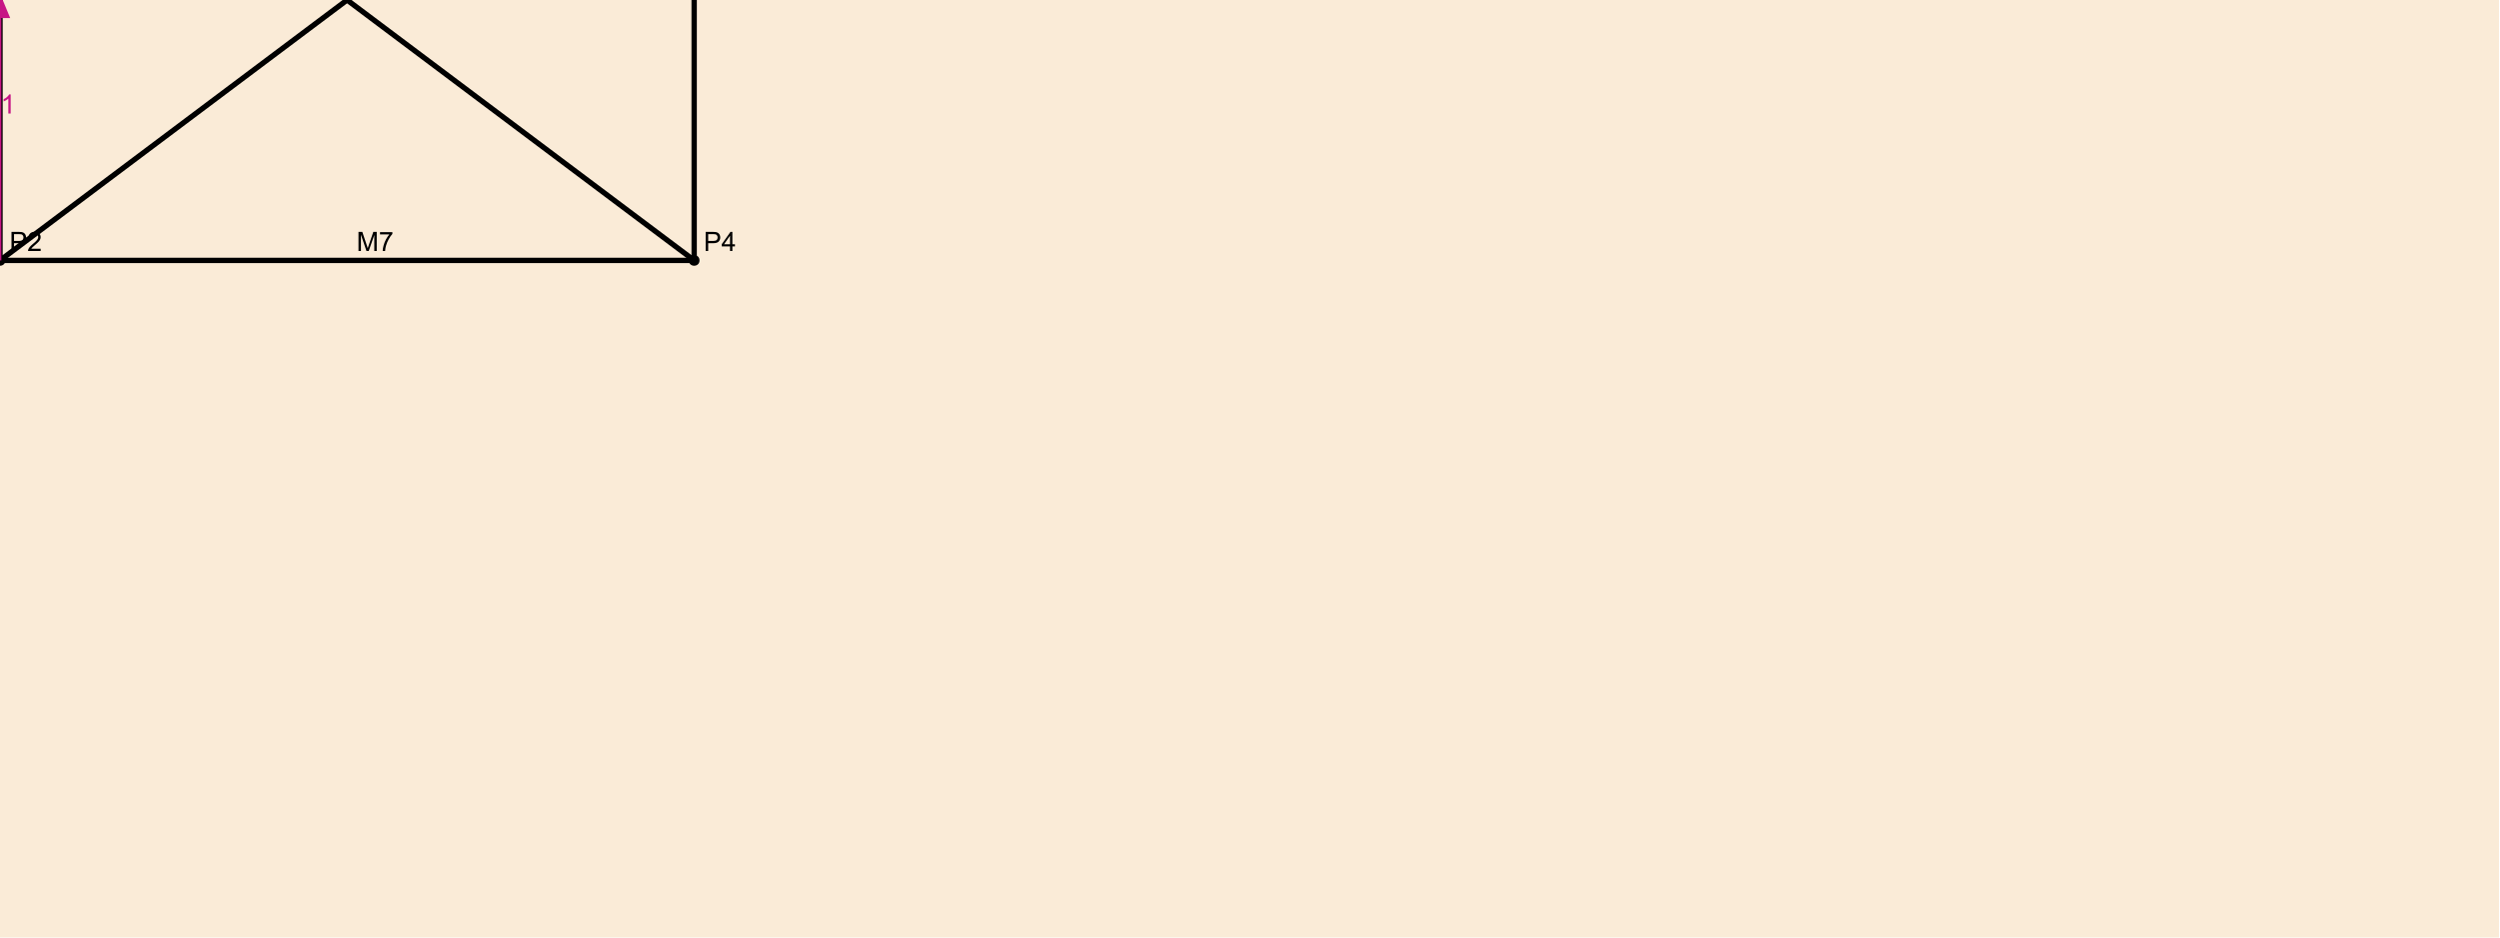
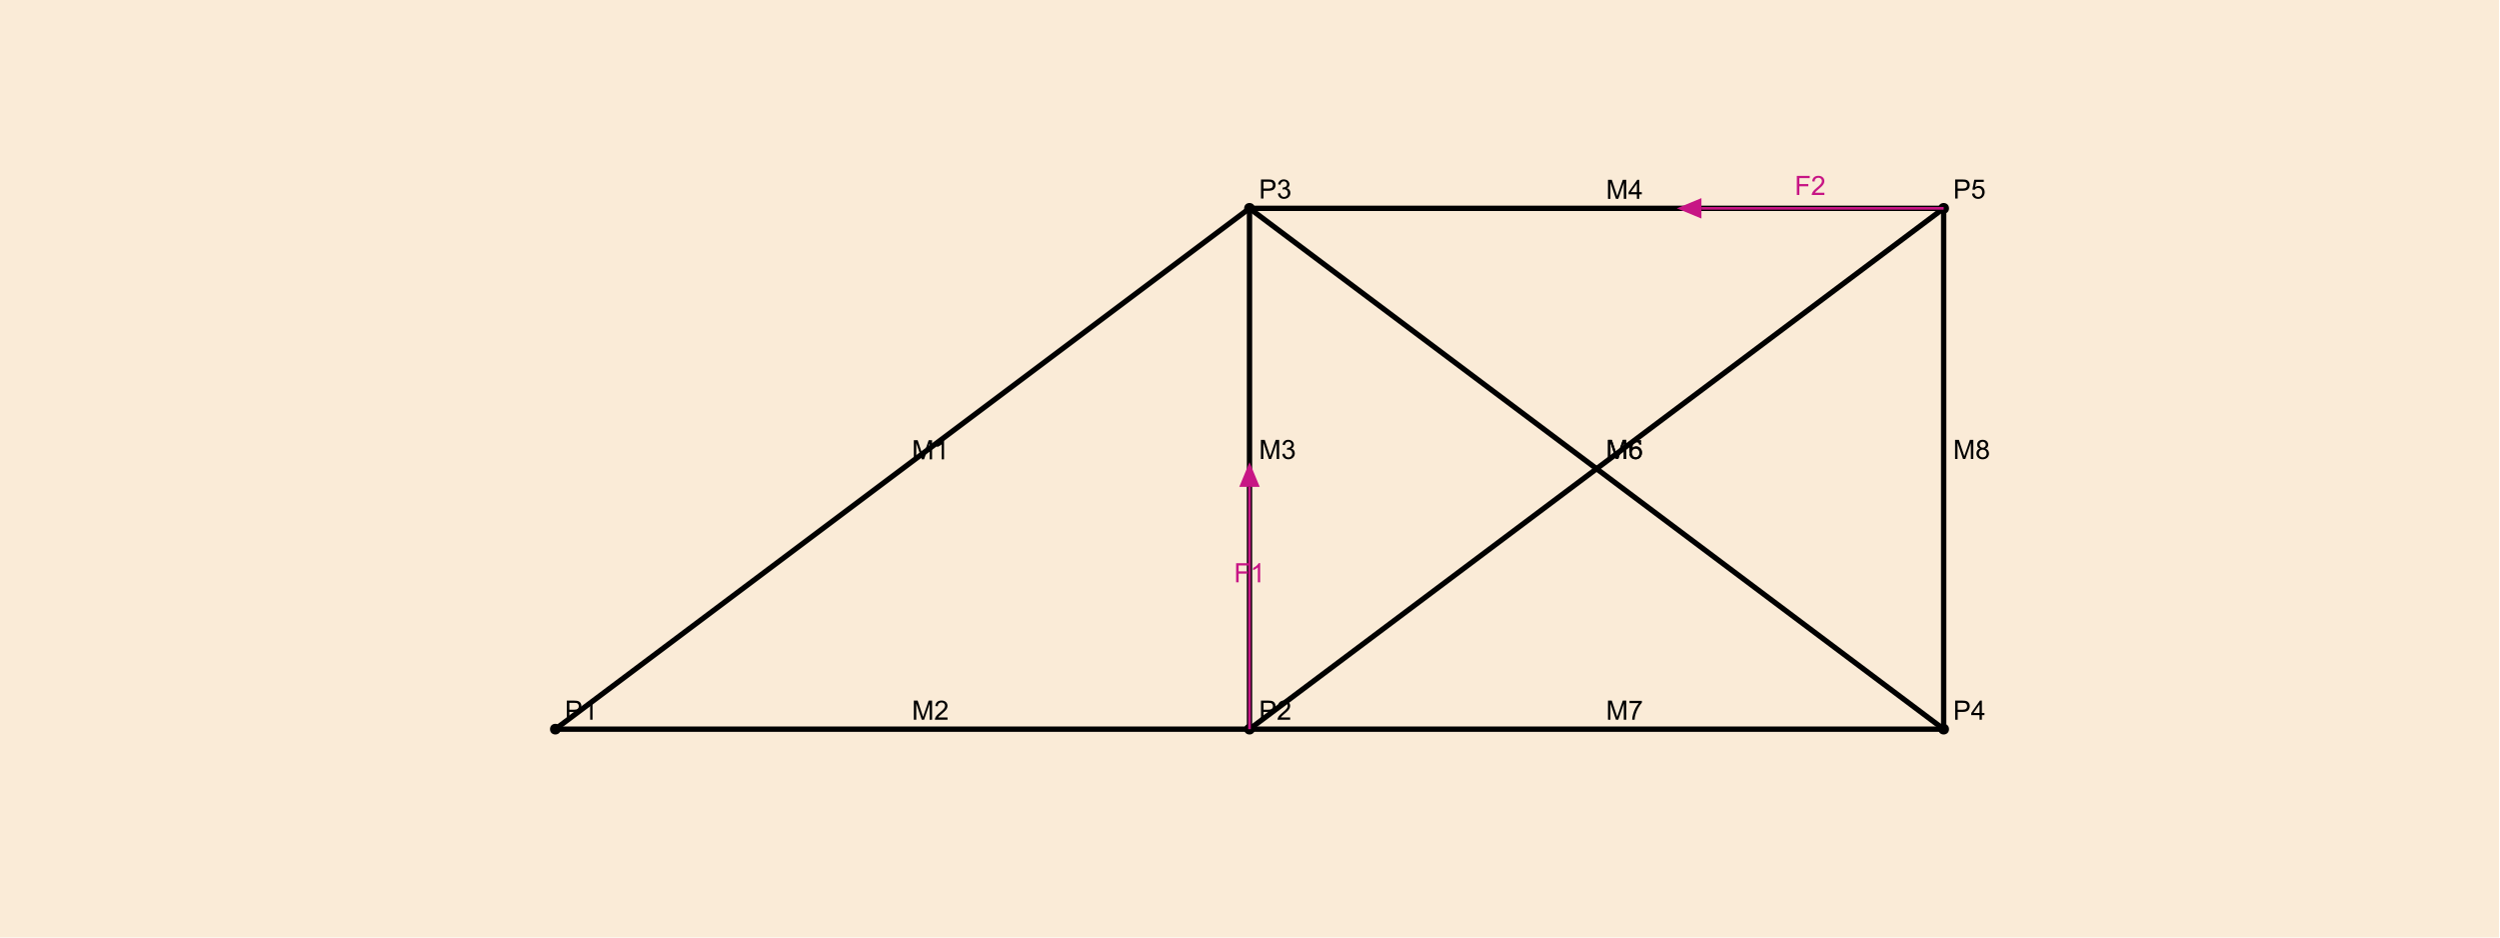
<svg xmlns="http://www.w3.org/2000/svg" xmlns:xlink="http://www.w3.org/1999/xlink" width="936.329pt" height="351.123pt" viewBox="0 0 936.329 351.123" version="1.1">
  <defs>
    <g>
      <symbol overflow="visible" id="glyph0-0">
        <path style="stroke:none;" d="M 1.25 0 L 1.25 -6.25 L 6.25 -6.25 L 6.25 0 Z M 1.406 -0.156 L 6.094 -0.156 L 6.094 -6.094 L 1.406 -6.094 Z M 1.406 -0.156 " />
      </symbol>
      <symbol overflow="visible" id="glyph0-1">
        <path style="stroke:none;" d="M 0.773 0 L 0.773 -7.156 L 3.473 -7.156 C 3.945 -7.152 4.309 -7.133 4.562 -7.09 C 4.91 -7.027 5.203 -6.914 5.441 -6.754 C 5.68 -6.586 5.871 -6.355 6.016 -6.062 C 6.16 -5.766 6.234 -5.441 6.234 -5.086 C 6.234 -4.477 6.039 -3.961 5.652 -3.543 C 5.266 -3.117 4.566 -2.906 3.555 -2.91 L 1.719 -2.91 L 1.719 0 Z M 1.719 -3.754 L 3.57 -3.754 C 4.18 -3.75 4.613 -3.863 4.871 -4.094 C 5.125 -4.32 5.254 -4.641 5.258 -5.059 C 5.254 -5.355 5.18 -5.613 5.031 -5.828 C 4.879 -6.039 4.68 -6.18 4.434 -6.25 C 4.273 -6.289 3.98 -6.309 3.551 -6.312 L 1.719 -6.312 Z M 1.719 -3.754 " />
      </symbol>
      <symbol overflow="visible" id="glyph0-2">
+         <path style="stroke:none;" d="M 3.727 0 L 2.848 0 L 2.848 -5.602 C 2.637 -5.398 2.359 -5.195 2.016 -4.992 C 1.672 -4.789 1.363 -4.637 1.09 -4.539 L 1.09 -5.391 C 1.582 -5.621 2.012 -5.898 2.379 -6.23 C 2.746 -6.555 3.004 -6.875 3.16 -7.188 L 3.727 -7.188 Z M 3.727 0 " />
+       </symbol>
+       <symbol overflow="visible" id="glyph0-3">
        <path style="stroke:none;" d="M 5.035 -0.844 L 5.035 0 L 0.305 0 C 0.297 -0.211 0.328 -0.414 0.406 -0.609 C 0.523 -0.93 0.719 -1.246 0.984 -1.562 C 1.25 -1.871 1.633 -2.234 2.133 -2.648 C 2.91 -3.281 3.434 -3.785 3.711 -4.16 C 3.98 -4.535 4.117 -4.887 4.121 -5.219 C 4.117 -5.566 3.992 -5.859 3.746 -6.102 C 3.496 -6.336 3.172 -6.457 2.773 -6.461 C 2.348 -6.457 2.012 -6.328 1.758 -6.078 C 1.5 -5.82 1.371 -5.469 1.371 -5.023 L 0.469 -5.117 C 0.531 -5.789 0.762 -6.305 1.168 -6.656 C 1.566 -7.008 2.109 -7.184 2.793 -7.188 C 3.477 -7.184 4.02 -6.992 4.422 -6.617 C 4.82 -6.234 5.02 -5.762 5.023 -5.199 C 5.02 -4.91 4.961 -4.629 4.848 -4.355 C 4.727 -4.074 4.535 -3.785 4.266 -3.48 C 3.992 -3.176 3.539 -2.754 2.91 -2.223 C 2.379 -1.777 2.039 -1.477 1.895 -1.32 C 1.742 -1.16 1.621 -1.004 1.523 -0.844 Z M 5.035 -0.844 " />
      </symbol>
-       <symbol overflow="visible" id="glyph0-3">
+       <symbol overflow="visible" id="glyph0-4">
+         <path style="stroke:none;" d="M 0.422 -1.891 L 1.297 -2.008 C 1.395 -1.504 1.566 -1.145 1.812 -0.93 C 2.055 -0.707 2.352 -0.598 2.699 -0.602 C 3.109 -0.598 3.457 -0.742 3.746 -1.031 C 4.027 -1.316 4.172 -1.668 4.176 -2.094 C 4.172 -2.492 4.039 -2.824 3.777 -3.09 C 3.512 -3.348 3.176 -3.48 2.773 -3.484 C 2.602 -3.48 2.395 -3.449 2.152 -3.391 L 2.25 -4.16 C 2.309 -4.152 2.355 -4.148 2.391 -4.148 C 2.766 -4.148 3.102 -4.246 3.402 -4.441 C 3.699 -4.637 3.848 -4.938 3.852 -5.348 C 3.848 -5.664 3.738 -5.93 3.523 -6.145 C 3.305 -6.355 3.023 -6.461 2.68 -6.465 C 2.336 -6.461 2.051 -6.355 1.824 -6.141 C 1.594 -5.926 1.449 -5.602 1.387 -5.176 L 0.508 -5.332 C 0.613 -5.918 0.855 -6.371 1.238 -6.699 C 1.617 -7.02 2.094 -7.184 2.66 -7.188 C 3.051 -7.184 3.41 -7.098 3.738 -6.934 C 4.066 -6.762 4.316 -6.535 4.496 -6.25 C 4.668 -5.957 4.758 -5.648 4.758 -5.328 C 4.758 -5.016 4.672 -4.734 4.508 -4.48 C 4.336 -4.227 4.09 -4.023 3.77 -3.875 C 4.191 -3.773 4.523 -3.574 4.758 -3.27 C 4.992 -2.961 5.109 -2.574 5.109 -2.113 C 5.109 -1.484 4.879 -0.953 4.426 -0.523 C 3.965 -0.09 3.391 0.121 2.695 0.125 C 2.066 0.121 1.543 -0.062 1.129 -0.434 C 0.711 -0.809 0.477 -1.293 0.422 -1.891 Z M 0.422 -1.891 " />
+       </symbol>
+       <symbol overflow="visible" id="glyph0-5">
        <path style="stroke:none;" d="M 3.234 0 L 3.234 -1.715 L 0.125 -1.715 L 0.125 -2.52 L 3.395 -7.156 L 4.109 -7.156 L 4.109 -2.52 L 5.078 -2.52 L 5.078 -1.715 L 4.109 -1.715 L 4.109 0 Z M 3.234 -2.52 L 3.234 -5.746 L 0.992 -2.52 Z M 3.234 -2.52 " />
      </symbol>
-       <symbol overflow="visible" id="glyph0-4">
+       <symbol overflow="visible" id="glyph0-6">
+         <path style="stroke:none;" d="M 0.414 -1.875 L 1.336 -1.953 C 1.406 -1.5 1.562 -1.164 1.812 -0.941 C 2.059 -0.711 2.359 -0.598 2.715 -0.602 C 3.137 -0.598 3.496 -0.758 3.789 -1.078 C 4.078 -1.398 4.223 -1.82 4.227 -2.348 C 4.223 -2.848 4.082 -3.242 3.805 -3.535 C 3.52 -3.82 3.152 -3.965 2.699 -3.969 C 2.414 -3.965 2.16 -3.902 1.934 -3.777 C 1.707 -3.648 1.527 -3.48 1.398 -3.277 L 0.57 -3.383 L 1.266 -7.062 L 4.824 -7.062 L 4.824 -6.219 L 1.969 -6.219 L 1.582 -4.297 C 2.012 -4.594 2.461 -4.746 2.934 -4.746 C 3.555 -4.746 4.082 -4.527 4.516 -4.094 C 4.941 -3.66 5.156 -3.105 5.16 -2.426 C 5.156 -1.777 4.969 -1.215 4.594 -0.746 C 4.133 -0.168 3.504 0.117 2.715 0.121 C 2.059 0.117 1.527 -0.062 1.121 -0.426 C 0.707 -0.789 0.473 -1.273 0.414 -1.875 Z M 0.414 -1.875 " />
+       </symbol>
+       <symbol overflow="visible" id="glyph0-7">
        <path style="stroke:none;" d="M 0.742 0 L 0.742 -7.156 L 2.168 -7.156 L 3.863 -2.09 C 4.016 -1.617 4.129 -1.266 4.203 -1.031 C 4.281 -1.289 4.41 -1.672 4.586 -2.18 L 6.297 -7.156 L 7.574 -7.156 L 7.574 0 L 6.66 0 L 6.66 -5.992 L 4.578 0 L 3.727 0 L 1.656 -6.094 L 1.656 0 Z M 0.742 0 " />
      </symbol>
-       <symbol overflow="visible" id="glyph0-5">
+       <symbol overflow="visible" id="glyph0-8">
+         <path style="stroke:none;" d="M 4.977 -5.406 L 4.102 -5.336 C 4.023 -5.68 3.91 -5.93 3.77 -6.09 C 3.527 -6.336 3.234 -6.461 2.891 -6.465 C 2.605 -6.461 2.359 -6.383 2.152 -6.23 C 1.871 -6.027 1.652 -5.734 1.496 -5.348 C 1.332 -4.957 1.25 -4.406 1.25 -3.691 C 1.457 -4.012 1.715 -4.25 2.023 -4.41 C 2.328 -4.562 2.652 -4.641 2.988 -4.645 C 3.574 -4.641 4.07 -4.426 4.484 -3.996 C 4.891 -3.566 5.098 -3.008 5.102 -2.324 C 5.098 -1.871 5 -1.453 4.812 -1.07 C 4.617 -0.684 4.352 -0.387 4.016 -0.184 C 3.672 0.02 3.289 0.117 2.859 0.121 C 2.125 0.117 1.527 -0.148 1.066 -0.684 C 0.605 -1.219 0.375 -2.109 0.375 -3.352 C 0.375 -4.734 0.629 -5.738 1.141 -6.367 C 1.586 -6.91 2.188 -7.184 2.945 -7.188 C 3.504 -7.184 3.965 -7.027 4.328 -6.715 C 4.684 -6.398 4.898 -5.961 4.977 -5.406 Z M 1.387 -2.32 C 1.383 -2.016 1.445 -1.723 1.578 -1.449 C 1.703 -1.168 1.883 -0.957 2.117 -0.816 C 2.344 -0.668 2.59 -0.598 2.848 -0.602 C 3.215 -0.598 3.531 -0.746 3.801 -1.051 C 4.066 -1.348 4.199 -1.754 4.203 -2.27 C 4.199 -2.762 4.07 -3.152 3.809 -3.438 C 3.543 -3.723 3.211 -3.867 2.812 -3.867 C 2.414 -3.867 2.074 -3.723 1.801 -3.438 C 1.52 -3.152 1.383 -2.781 1.387 -2.32 Z M 1.387 -2.32 " />
+       </symbol>
+       <symbol overflow="visible" id="glyph0-9">
        <path style="stroke:none;" d="M 0.473 -6.219 L 0.473 -7.066 L 5.109 -7.066 L 5.109 -6.383 C 4.648 -5.895 4.195 -5.25 3.75 -4.449 C 3.305 -3.641 2.957 -2.816 2.715 -1.969 C 2.535 -1.367 2.426 -0.711 2.379 0 L 1.477 0 C 1.484 -0.562 1.594 -1.242 1.805 -2.039 C 2.016 -2.836 2.32 -3.605 2.719 -4.348 C 3.113 -5.09 3.531 -5.711 3.98 -6.219 Z M 0.473 -6.219 " />
      </symbol>
-       <symbol overflow="visible" id="glyph0-6">
+       <symbol overflow="visible" id="glyph0-10">
+         <path style="stroke:none;" d="M 1.766 -3.883 C 1.398 -4.012 1.129 -4.203 0.957 -4.453 C 0.777 -4.699 0.691 -4.996 0.695 -5.344 C 0.691 -5.863 0.879 -6.301 1.254 -6.656 C 1.629 -7.008 2.125 -7.184 2.75 -7.188 C 3.371 -7.184 3.875 -7 4.258 -6.641 C 4.637 -6.273 4.828 -5.832 4.828 -5.316 C 4.828 -4.98 4.738 -4.691 4.566 -4.449 C 4.387 -4.199 4.125 -4.012 3.773 -3.883 C 4.211 -3.738 4.543 -3.508 4.777 -3.188 C 5.004 -2.867 5.121 -2.484 5.121 -2.047 C 5.121 -1.43 4.902 -0.918 4.473 -0.504 C 4.035 -0.09 3.469 0.117 2.766 0.121 C 2.055 0.117 1.484 -0.09 1.055 -0.504 C 0.621 -0.922 0.402 -1.441 0.406 -2.07 C 0.402 -2.531 0.52 -2.922 0.758 -3.238 C 0.992 -3.551 1.328 -3.766 1.766 -3.883 Z M 1.594 -5.371 C 1.594 -5.031 1.699 -4.754 1.918 -4.539 C 2.133 -4.324 2.418 -4.219 2.77 -4.219 C 3.105 -4.219 3.383 -4.324 3.602 -4.539 C 3.816 -4.75 3.926 -5.012 3.926 -5.32 C 3.926 -5.641 3.812 -5.91 3.59 -6.133 C 3.367 -6.352 3.09 -6.461 2.758 -6.465 C 2.422 -6.461 2.145 -6.355 1.926 -6.141 C 1.703 -5.926 1.594 -5.668 1.594 -5.371 Z M 1.309 -2.066 C 1.305 -1.812 1.363 -1.57 1.484 -1.336 C 1.602 -1.102 1.781 -0.918 2.016 -0.793 C 2.25 -0.66 2.5 -0.598 2.773 -0.602 C 3.188 -0.598 3.535 -0.73 3.812 -1.004 C 4.082 -1.27 4.219 -1.613 4.223 -2.035 C 4.219 -2.457 4.078 -2.809 3.801 -3.086 C 3.516 -3.359 3.164 -3.496 2.742 -3.5 C 2.328 -3.496 1.984 -3.359 1.715 -3.09 C 1.441 -2.812 1.305 -2.473 1.309 -2.066 Z M 1.309 -2.066 " />
+       </symbol>
+       <symbol overflow="visible" id="glyph0-11">
        <path style="stroke:none;" d="M 0.82 0 L 0.82 -7.156 L 5.648 -7.156 L 5.648 -6.312 L 1.766 -6.312 L 1.766 -4.098 L 5.125 -4.098 L 5.125 -3.25 L 1.766 -3.25 L 1.766 0 Z M 0.82 0 " />
-       </symbol>
-       <symbol overflow="visible" id="glyph0-7">
-         <path style="stroke:none;" d="M 3.727 0 L 2.848 0 L 2.848 -5.602 C 2.637 -5.398 2.359 -5.195 2.016 -4.992 C 1.672 -4.789 1.363 -4.637 1.09 -4.539 L 1.09 -5.391 C 1.582 -5.621 2.012 -5.898 2.379 -6.23 C 2.746 -6.555 3.004 -6.875 3.16 -7.188 L 3.727 -7.188 Z M 3.727 0 " />
      </symbol>
    </g>
  </defs>
-   <g id="surface21">
+   <g id="surface56">
    <rect x="0" y="0" width="936.329" height="351.123" style="fill:rgb(98.039%,92.157%,84.314%);fill-opacity:1;stroke:none;" />
-     <path style=" stroke:none;fill-rule:nonzero;fill:rgb(0%,0%,0%);fill-opacity:1;" d="M 2 97.535 C 2 100.199 -2 100.199 -2 97.535 C -2 94.867 2 94.867 2 97.535 " />
+     <path style=" stroke:none;fill-rule:nonzero;fill:rgb(0%,0%,0%);fill-opacity:1;" d="M 210.074 273.098 C 210.074 275.762 206.074 275.762 206.074 273.098 C 206.074 270.43 210.074 270.43 210.074 273.098 " />
    <g style="fill:rgb(0%,0%,0%);fill-opacity:1;">
-       <use xlink:href="#glyph0-1" x="3.536" y="93.999" />
-       <use xlink:href="#glyph0-2" x="10.205" y="93.999" />
+       <use xlink:href="#glyph0-1" x="211.609" y="269.56" />
+       <use xlink:href="#glyph0-2" x="218.279" y="269.56" />
    </g>
-     <path style=" stroke:none;fill-rule:nonzero;fill:rgb(0%,0%,0%);fill-opacity:1;" d="M 262.09 97.535 C 262.09 100.199 258.09 100.199 258.09 97.535 C 258.09 94.867 262.09 94.867 262.09 97.535 " />
+     <path style=" stroke:none;fill-rule:nonzero;fill:rgb(0%,0%,0%);fill-opacity:1;" d="M 470.164 273.098 C 470.164 275.762 466.164 275.762 466.164 273.098 C 466.164 270.43 470.164 270.43 470.164 273.098 " />
    <g style="fill:rgb(0%,0%,0%);fill-opacity:1;">
-       <use xlink:href="#glyph0-1" x="263.627" y="93.999" />
-       <use xlink:href="#glyph0-3" x="270.297" y="93.999" />
+       <use xlink:href="#glyph0-1" x="471.7" y="269.56" />
+       <use xlink:href="#glyph0-3" x="478.37" y="269.56" />
    </g>
-     <path style="fill:none;stroke-width:2;stroke-linecap:butt;stroke-linejoin:miter;stroke:rgb(0%,0%,0%);stroke-opacity:1;stroke-miterlimit:10;" d="M -260.09 97.535 L 0 -97.535 " />
-     <path style="fill:none;stroke-width:2;stroke-linecap:butt;stroke-linejoin:miter;stroke:rgb(0%,0%,0%);stroke-opacity:1;stroke-miterlimit:10;" d="M -260.09 97.535 L 0 97.535 " />
-     <path style="fill:none;stroke-width:2;stroke-linecap:butt;stroke-linejoin:miter;stroke:rgb(0%,0%,0%);stroke-opacity:1;stroke-miterlimit:10;" d="M 0 97.535 L 0 -97.535 " />
-     <path style="fill:none;stroke-width:2;stroke-linecap:butt;stroke-linejoin:miter;stroke:rgb(0%,0%,0%);stroke-opacity:1;stroke-miterlimit:10;" d="M 0 -97.535 L 260.09 97.535 " />
-     <path style="fill:none;stroke-width:2;stroke-linecap:butt;stroke-linejoin:miter;stroke:rgb(0%,0%,0%);stroke-opacity:1;stroke-miterlimit:10;" d="M 0 97.535 L 260.09 -97.535 " />
-     <path style="fill:none;stroke-width:2;stroke-linecap:butt;stroke-linejoin:miter;stroke:rgb(0%,0%,0%);stroke-opacity:1;stroke-miterlimit:10;" d="M 0 97.535 L 260.09 97.535 " />
+     <path style=" stroke:none;fill-rule:nonzero;fill:rgb(0%,0%,0%);fill-opacity:1;" d="M 470.164 78.027 C 470.164 80.695 466.164 80.695 466.164 78.027 C 466.164 75.359 470.164 75.359 470.164 78.027 " />
    <g style="fill:rgb(0%,0%,0%);fill-opacity:1;">
-       <use xlink:href="#glyph0-4" x="133.581" y="93.999" />
-       <use xlink:href="#glyph0-5" x="141.911" y="93.999" />
+       <use xlink:href="#glyph0-1" x="471.7" y="74.365" />
+       <use xlink:href="#glyph0-4" x="478.37" y="74.365" />
    </g>
-     <path style="fill:none;stroke-width:2;stroke-linecap:butt;stroke-linejoin:miter;stroke:rgb(0%,0%,0%);stroke-opacity:1;stroke-miterlimit:10;" d="M 260.09 97.535 L 260.09 -97.535 " />
-     <path style="fill:none;stroke-width:1;stroke-linecap:butt;stroke-linejoin:miter;stroke:rgb(78.039%,8.235%,52.157%);stroke-opacity:1;stroke-miterlimit:10;" d="M 0 97.535 L 0 6.773 " />
-     <path style=" stroke:none;fill-rule:nonzero;fill:rgb(78.039%,8.235%,52.157%);fill-opacity:1;" d="M -3.828 6.773 L 0 -2.465 L 3.828 6.773 " />
+     <path style=" stroke:none;fill-rule:nonzero;fill:rgb(0%,0%,0%);fill-opacity:1;" d="M 730.258 273.098 C 730.258 275.762 726.258 275.762 726.258 273.098 C 726.258 270.43 730.258 270.43 730.258 273.098 " />
+     <g style="fill:rgb(0%,0%,0%);fill-opacity:1;">
+       <use xlink:href="#glyph0-1" x="731.792" y="269.56" />
+       <use xlink:href="#glyph0-5" x="738.461" y="269.56" />
+     </g>
+     <path style=" stroke:none;fill-rule:nonzero;fill:rgb(0%,0%,0%);fill-opacity:1;" d="M 730.258 78.027 C 730.258 80.695 726.258 80.695 726.258 78.027 C 726.258 75.359 730.258 75.359 730.258 78.027 " />
+     <g style="fill:rgb(0%,0%,0%);fill-opacity:1;">
+       <use xlink:href="#glyph0-1" x="731.792" y="74.37" />
+       <use xlink:href="#glyph0-6" x="738.461" y="74.37" />
+     </g>
+     <path style="fill:none;stroke-width:2;stroke-linecap:butt;stroke-linejoin:miter;stroke:rgb(0%,0%,0%);stroke-opacity:1;stroke-miterlimit:10;" d="M 208.074 273.098 L 468.164 78.027 " />
+     <g style="fill:rgb(0%,0%,0%);fill-opacity:1;">
+       <use xlink:href="#glyph0-7" x="341.654" y="172.026" />
+       <use xlink:href="#glyph0-2" x="349.984" y="172.026" />
+     </g>
+     <path style="fill:none;stroke-width:2;stroke-linecap:butt;stroke-linejoin:miter;stroke:rgb(0%,0%,0%);stroke-opacity:1;stroke-miterlimit:10;" d="M 208.074 273.098 L 468.164 273.098 " />
+     <g style="fill:rgb(0%,0%,0%);fill-opacity:1;">
+       <use xlink:href="#glyph0-7" x="341.654" y="269.56" />
+       <use xlink:href="#glyph0-3" x="349.984" y="269.56" />
+     </g>
+     <path style="fill:none;stroke-width:2;stroke-linecap:butt;stroke-linejoin:miter;stroke:rgb(0%,0%,0%);stroke-opacity:1;stroke-miterlimit:10;" d="M 468.164 273.098 L 468.164 78.027 " />
+     <g style="fill:rgb(0%,0%,0%);fill-opacity:1;">
+       <use xlink:href="#glyph0-7" x="471.7" y="171.899" />
+       <use xlink:href="#glyph0-4" x="480.03" y="171.899" />
+     </g>
+     <path style="fill:none;stroke-width:2;stroke-linecap:butt;stroke-linejoin:miter;stroke:rgb(0%,0%,0%);stroke-opacity:1;stroke-miterlimit:10;" d="M 468.164 78.027 L 728.258 78.027 " />
+     <g style="fill:rgb(0%,0%,0%);fill-opacity:1;">
+       <use xlink:href="#glyph0-7" x="601.746" y="74.492" />
+       <use xlink:href="#glyph0-5" x="610.076" y="74.492" />
+     </g>
+     <path style="fill:none;stroke-width:2;stroke-linecap:butt;stroke-linejoin:miter;stroke:rgb(0%,0%,0%);stroke-opacity:1;stroke-miterlimit:10;" d="M 468.164 78.027 L 728.258 273.098 " />
+     <g style="fill:rgb(0%,0%,0%);fill-opacity:1;">
+       <use xlink:href="#glyph0-7" x="601.746" y="171.904" />
+       <use xlink:href="#glyph0-6" x="610.076" y="171.904" />
+     </g>
+     <path style="fill:none;stroke-width:2;stroke-linecap:butt;stroke-linejoin:miter;stroke:rgb(0%,0%,0%);stroke-opacity:1;stroke-miterlimit:10;" d="M 468.164 273.098 L 728.258 78.027 " />
+     <g style="fill:rgb(0%,0%,0%);fill-opacity:1;">
+       <use xlink:href="#glyph0-7" x="601.746" y="171.904" />
+       <use xlink:href="#glyph0-8" x="610.076" y="171.904" />
+     </g>
+     <path style="fill:none;stroke-width:2;stroke-linecap:butt;stroke-linejoin:miter;stroke:rgb(0%,0%,0%);stroke-opacity:1;stroke-miterlimit:10;" d="M 468.164 273.098 L 728.258 273.098 " />
+     <g style="fill:rgb(0%,0%,0%);fill-opacity:1;">
+       <use xlink:href="#glyph0-7" x="601.746" y="269.56" />
+       <use xlink:href="#glyph0-9" x="610.076" y="269.56" />
+     </g>
+     <path style="fill:none;stroke-width:2;stroke-linecap:butt;stroke-linejoin:miter;stroke:rgb(0%,0%,0%);stroke-opacity:1;stroke-miterlimit:10;" d="M 728.258 273.098 L 728.258 78.027 " />
+     <g style="fill:rgb(0%,0%,0%);fill-opacity:1;">
+       <use xlink:href="#glyph0-7" x="731.792" y="171.904" />
+       <use xlink:href="#glyph0-10" x="740.122" y="171.904" />
+     </g>
+     <path style="fill:none;stroke-width:1;stroke-linecap:butt;stroke-linejoin:miter;stroke:rgb(78.039%,8.235%,52.157%);stroke-opacity:1;stroke-miterlimit:10;" d="M 468.164 273.098 L 468.164 182.336 " />
+     <path style=" stroke:none;fill-rule:nonzero;fill:rgb(78.039%,8.235%,52.157%);fill-opacity:1;" d="M 464.336 182.336 L 468.164 173.098 L 471.992 182.336 " />
    <g style="fill:rgb(78.039%,8.235%,52.157%);fill-opacity:1;">
-       <use xlink:href="#glyph0-6" x="-5.835" y="42.534" />
-       <use xlink:href="#glyph0-7" x="0.273" y="42.534" />
+       <use xlink:href="#glyph0-11" x="462.33" y="218.096" />
+       <use xlink:href="#glyph0-2" x="468.438" y="218.096" />
+     </g>
+     <path style="fill:none;stroke-width:1;stroke-linecap:butt;stroke-linejoin:miter;stroke:rgb(78.039%,8.235%,52.157%);stroke-opacity:1;stroke-miterlimit:10;" d="M 728.258 78.027 L 637.496 78.027 " />
+     <path style=" stroke:none;fill-rule:nonzero;fill:rgb(78.039%,8.235%,52.157%);fill-opacity:1;" d="M 637.496 81.855 L 628.258 78.027 L 637.496 74.199 " />
+     <g style="fill:rgb(78.039%,8.235%,52.157%);fill-opacity:1;">
+       <use xlink:href="#glyph0-11" x="672.421" y="73.027" />
+       <use xlink:href="#glyph0-3" x="678.529" y="73.027" />
    </g>
  </g>
</svg>
